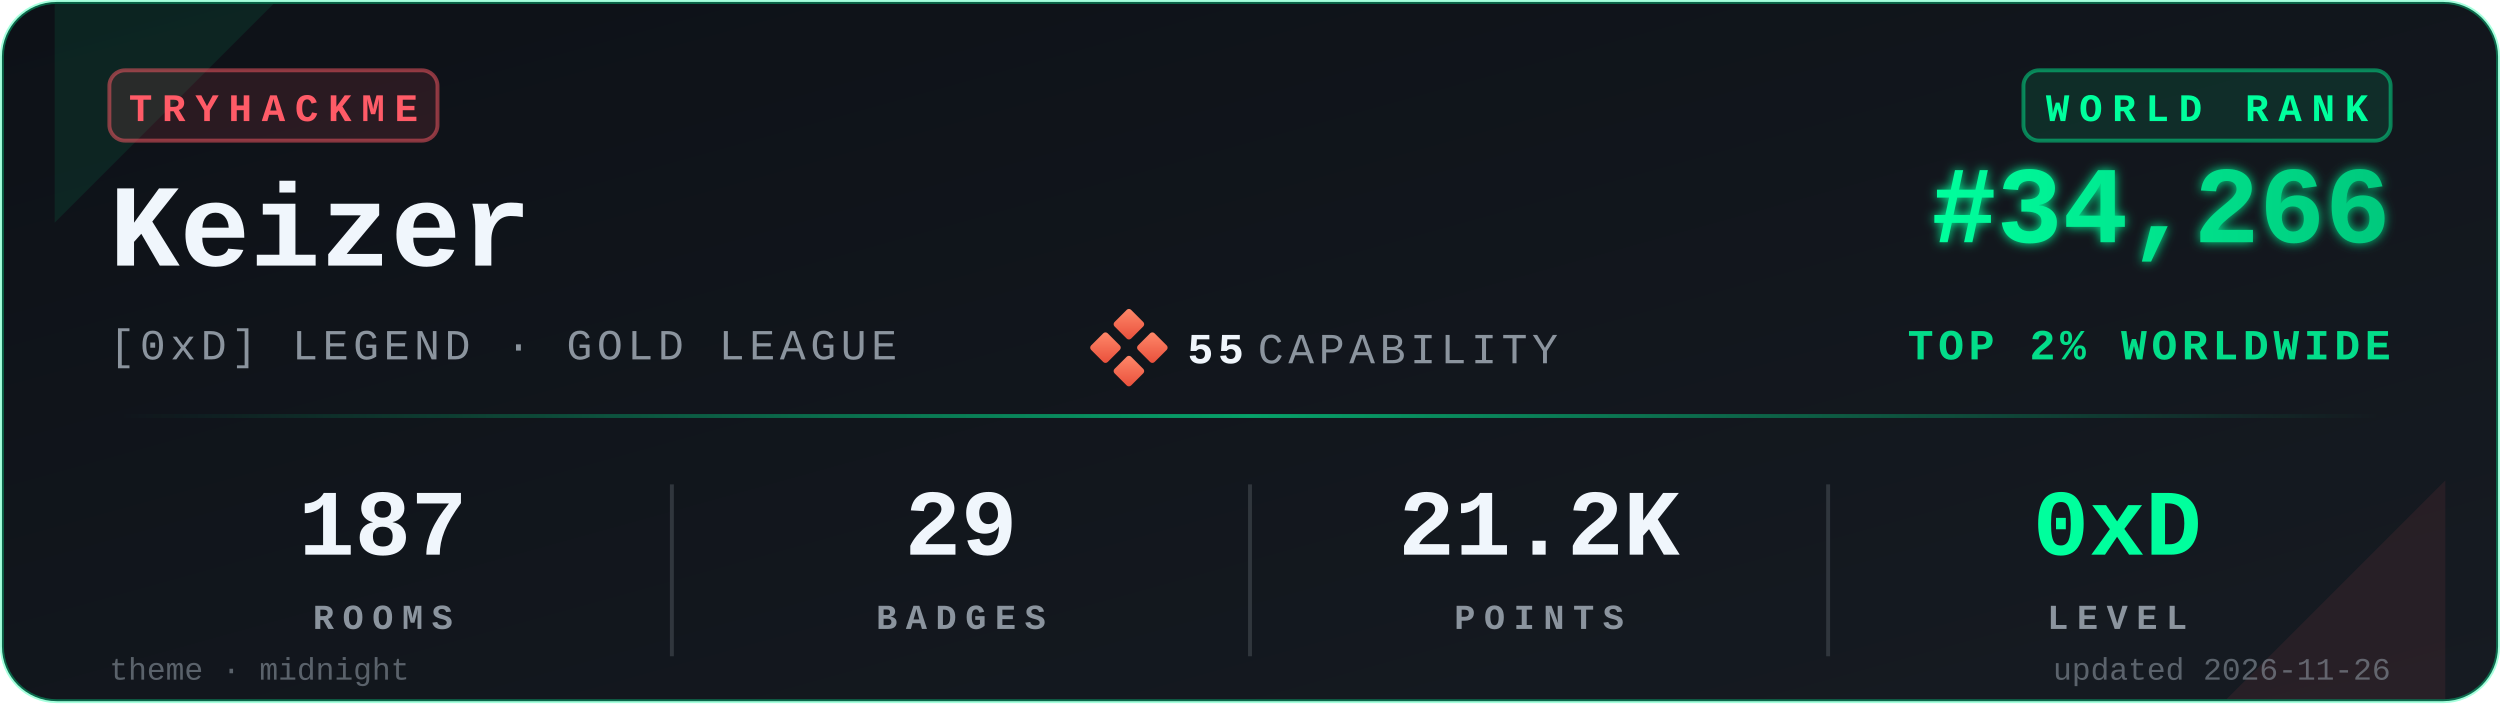
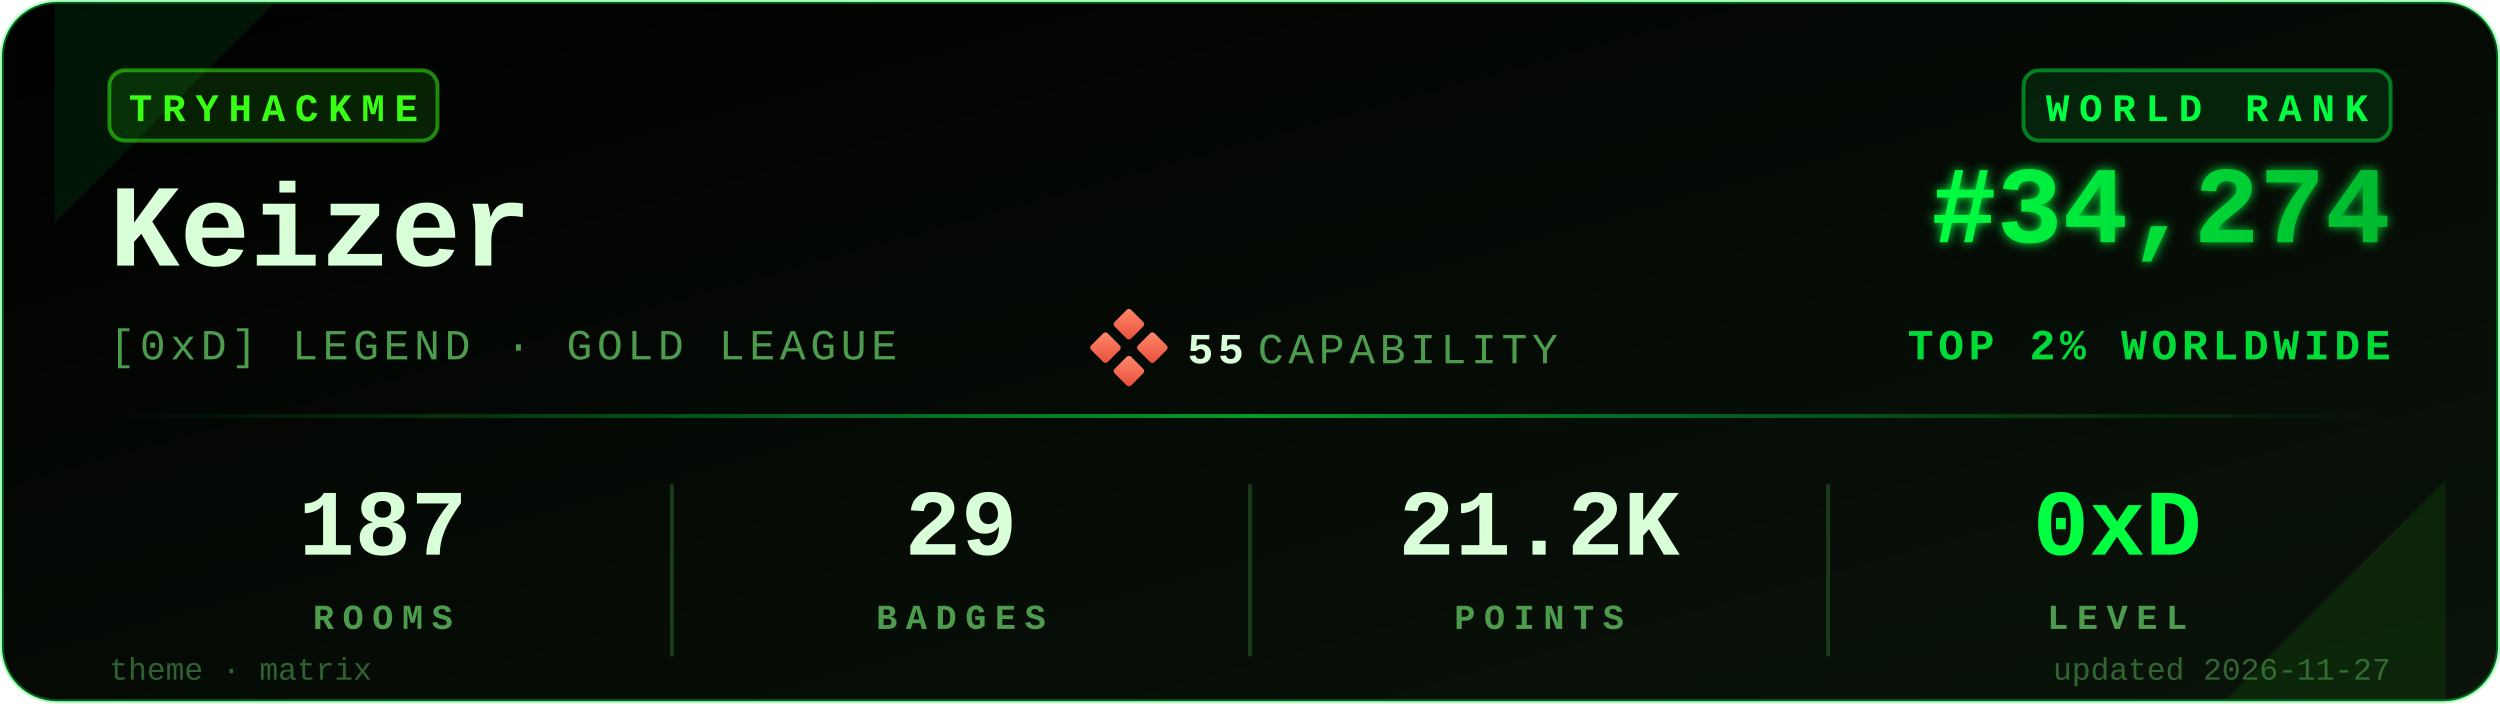
<svg xmlns="http://www.w3.org/2000/svg" viewBox="0 0 640 180" width="640" height="180" role="img" aria-label="TryHackMe stats for Keizer">
  <defs>
    <linearGradient id="bgGrad" x1="0" y1="0" x2="1" y2="1">
-       <stop offset="0%" stop-color="#0d1117" />
-       <stop offset="100%" stop-color="#161b22" />
+       <stop offset="0%" stop-color="#000000" />
+       <stop offset="100%" stop-color="#0a140a" />
    </linearGradient>
    <linearGradient id="rankGrad" x1="0" y1="0" x2="1" y2="0">
-       <stop offset="0%" stop-color="#00FF9D" />
-       <stop offset="100%" stop-color="#00C97D" />
+       <stop offset="0%" stop-color="#00FF41" />
+       <stop offset="100%" stop-color="#00B82E" />
    </linearGradient>
    <linearGradient id="accentGrad" x1="0" y1="0" x2="1" y2="0">
-       <stop offset="0%" stop-color="#00FF9D" stop-opacity="0" />
-       <stop offset="50%" stop-color="#00FF9D" stop-opacity="0.6" />
-       <stop offset="100%" stop-color="#00FF9D" stop-opacity="0" />
+       <stop offset="0%" stop-color="#00FF41" stop-opacity="0" />
+       <stop offset="50%" stop-color="#00FF41" stop-opacity="0.6" />
+       <stop offset="100%" stop-color="#00FF41" stop-opacity="0" />
    </linearGradient>
    <linearGradient id="capGrad" x1="0" y1="0" x2="1" y2="1">
      <stop offset="0%" stop-color="#ff8a6b" />
      <stop offset="100%" stop-color="#e94e3a" />
    </linearGradient>
    <filter id="glow" x="-20%" y="-20%" width="140%" height="140%">
      <feGaussianBlur stdDeviation="1.4" result="b" />
      <feMerge>
        <feMergeNode in="b" />
        <feMergeNode in="SourceGraphic" />
      </feMerge>
    </filter>
  </defs>
-   <rect x="0.5" y="0.5" width="639" height="179" rx="14" ry="14" fill="url(#bgGrad)" stroke="#00FF9D" stroke-opacity="0.35" stroke-width="1" />
-   <path d="M 14,1 L 70,1 L 14,57 Z" fill="#00FF9D" opacity="0.08" />
-   <path d="M 626,179 L 570,179 L 626,123 Z" fill="#FF5B67" opacity="0.08" />
+   <rect x="0.5" y="0.5" width="639" height="179" rx="14" ry="14" fill="url(#bgGrad)" stroke="#00FF41" stroke-opacity="0.35" stroke-width="1" />
+   <path d="M 14,1 L 70,1 L 14,57 Z" fill="#00FF41" opacity="0.08" />
+   <path d="M 626,179 L 570,179 L 626,123 Z" fill="#39FF14" opacity="0.08" />
  <g transform="translate(28,18)">
-     <rect x="0" y="0" width="84" height="18" rx="4" ry="4" fill="#FF5B67" fill-opacity="0.12" stroke="#FF5B67" stroke-opacity="0.5" />
-     <text x="42" y="13" fill="#FF5B67" font-family="ui-monospace,'SF Mono','Menlo','Cascadia Code','Consolas','Liberation Mono',monospace" font-size="10" font-weight="700" letter-spacing="2.5" text-anchor="middle">TRYHACKME</text>
+     <rect x="0" y="0" width="84" height="18" rx="4" ry="4" fill="#39FF14" fill-opacity="0.12" stroke="#39FF14" stroke-opacity="0.5" />
+     <text x="42" y="13" fill="#39FF14" font-family="ui-monospace,'SF Mono','Menlo','Cascadia Code','Consolas','Liberation Mono',monospace" font-size="10" font-weight="700" letter-spacing="2.5" text-anchor="middle">TRYHACKME</text>
  </g>
-   <text x="28" y="68" fill="#f0f6fc" font-family="ui-monospace,'SF Mono','Menlo','Cascadia Code','Consolas','Liberation Mono',monospace" font-size="30" font-weight="700">Keizer</text>
-   <text x="28" y="92" fill="#8b949e" font-family="ui-monospace,'SF Mono','Menlo','Cascadia Code','Consolas','Liberation Mono',monospace" font-size="11" font-weight="500" letter-spacing="1.2">[0xD] LEGEND · GOLD LEAGUE</text>
+   <text x="28" y="68" fill="#D9FFD9" font-family="ui-monospace,'SF Mono','Menlo','Cascadia Code','Consolas','Liberation Mono',monospace" font-size="30" font-weight="700">Keizer</text>
+   <text x="28" y="92" fill="#4D9C4D" font-family="ui-monospace,'SF Mono','Menlo','Cascadia Code','Consolas','Liberation Mono',monospace" font-size="11" font-weight="500" letter-spacing="1.2">[0xD] LEGEND · GOLD LEAGUE</text>
  <g transform="translate(280,80)">
    <rect x="6" y="0" width="6" height="6" rx="0.8" fill="url(#capGrad)" transform="rotate(45 9 3)" />
    <rect x="0" y="6" width="6" height="6" rx="0.8" fill="url(#capGrad)" transform="rotate(45 3 9)" />
    <rect x="12" y="6" width="6" height="6" rx="0.8" fill="url(#capGrad)" transform="rotate(45 15 9)" />
    <rect x="6" y="12" width="6" height="6" rx="0.8" fill="url(#capGrad)" transform="rotate(45 9 15)" />
-     <text x="24" y="13" fill="#f0f6fc" font-family="ui-monospace,'SF Mono','Menlo','Cascadia Code','Consolas','Liberation Mono',monospace" font-size="11" font-weight="700" letter-spacing="1.2">55</text>
-     <text x="42" y="13" fill="#8b949e" font-family="ui-monospace,'SF Mono','Menlo','Cascadia Code','Consolas','Liberation Mono',monospace" font-size="11" font-weight="500" letter-spacing="1.2">CAPABILITY</text>
+     <text x="24" y="13" fill="#D9FFD9" font-family="ui-monospace,'SF Mono','Menlo','Cascadia Code','Consolas','Liberation Mono',monospace" font-size="11" font-weight="700" letter-spacing="1.2">55</text>
+     <text x="42" y="13" fill="#4D9C4D" font-family="ui-monospace,'SF Mono','Menlo','Cascadia Code','Consolas','Liberation Mono',monospace" font-size="11" font-weight="500" letter-spacing="1.2">CAPABILITY</text>
  </g>
  <g transform="translate(612,18)">
-     <rect x="-94" y="0" width="94" height="18" rx="4" ry="4" fill="#00FF9D" fill-opacity="0.10" stroke="#00FF9D" stroke-opacity="0.45" />
-     <text x="-47" y="13" fill="#00FF9D" font-family="ui-monospace,'SF Mono','Menlo','Cascadia Code','Consolas','Liberation Mono',monospace" font-size="10" font-weight="700" letter-spacing="2.5" text-anchor="middle">WORLD RANK</text>
+     <rect x="-94" y="0" width="94" height="18" rx="4" ry="4" fill="#00FF41" fill-opacity="0.10" stroke="#00FF41" stroke-opacity="0.45" />
+     <text x="-47" y="13" fill="#00FF41" font-family="ui-monospace,'SF Mono','Menlo','Cascadia Code','Consolas','Liberation Mono',monospace" font-size="10" font-weight="700" letter-spacing="2.5" text-anchor="middle">WORLD RANK</text>
  </g>
-   <text x="612" y="62" fill="url(#rankGrad)" font-family="ui-monospace,'SF Mono','Menlo','Cascadia Code','Consolas','Liberation Mono',monospace" font-size="28" font-weight="700" text-anchor="end" filter="url(#glow)">#34,266</text>
-   <text x="612" y="92" fill="#00FF9D" fill-opacity="0.85" font-family="ui-monospace,'SF Mono','Menlo','Cascadia Code','Consolas','Liberation Mono',monospace" font-size="11" font-weight="600" letter-spacing="1.2" text-anchor="end">TOP 2% WORLDWIDE</text>
+   <text x="612" y="62" fill="url(#rankGrad)" font-family="ui-monospace,'SF Mono','Menlo','Cascadia Code','Consolas','Liberation Mono',monospace" font-size="28" font-weight="700" text-anchor="end" filter="url(#glow)">#34,274</text>
+   <text x="612" y="92" fill="#00FF41" fill-opacity="0.85" font-family="ui-monospace,'SF Mono','Menlo','Cascadia Code','Consolas','Liberation Mono',monospace" font-size="11" font-weight="600" letter-spacing="1.2" text-anchor="end">TOP 2% WORLDWIDE</text>
  <rect x="28" y="106" width="584" height="1" fill="url(#accentGrad)" />
  <g font-family="ui-monospace,'SF Mono','Menlo','Cascadia Code','Consolas','Liberation Mono',monospace" text-anchor="middle">
-     <text x="98" y="142" fill="#f0f6fc" font-size="24" font-weight="700">187</text>
-     <text x="98" y="161" fill="#8b949e" font-size="9" font-weight="600" letter-spacing="2.2">ROOMS</text>
-     <text x="246" y="142" fill="#f0f6fc" font-size="24" font-weight="700">29</text>
-     <text x="246" y="161" fill="#8b949e" font-size="9" font-weight="600" letter-spacing="2.2">BADGES</text>
-     <text x="394" y="142" fill="#f0f6fc" font-size="24" font-weight="700">21.2K</text>
-     <text x="394" y="161" fill="#8b949e" font-size="9" font-weight="600" letter-spacing="2.2">POINTS</text>
-     <text x="542" y="142" fill="#00FF9D" font-size="24" font-weight="700">0xD</text>
-     <text x="542" y="161" fill="#8b949e" font-size="9" font-weight="600" letter-spacing="2.2">LEVEL</text>
+     <text x="98" y="142" fill="#D9FFD9" font-size="24" font-weight="700">187</text>
+     <text x="98" y="161" fill="#4D9C4D" font-size="9" font-weight="600" letter-spacing="2.2">ROOMS</text>
+     <text x="246" y="142" fill="#D9FFD9" font-size="24" font-weight="700">29</text>
+     <text x="246" y="161" fill="#4D9C4D" font-size="9" font-weight="600" letter-spacing="2.2">BADGES</text>
+     <text x="394" y="142" fill="#D9FFD9" font-size="24" font-weight="700">21.2K</text>
+     <text x="394" y="161" fill="#4D9C4D" font-size="9" font-weight="600" letter-spacing="2.2">POINTS</text>
+     <text x="542" y="142" fill="#00FF41" font-size="24" font-weight="700">0xD</text>
+     <text x="542" y="161" fill="#4D9C4D" font-size="9" font-weight="600" letter-spacing="2.2">LEVEL</text>
  </g>
-   <line x1="172" y1="124" x2="172" y2="168" stroke="#30363d" stroke-width="1" />
-   <line x1="320" y1="124" x2="320" y2="168" stroke="#30363d" stroke-width="1" />
-   <line x1="468" y1="124" x2="468" y2="168" stroke="#30363d" stroke-width="1" />
-   <text x="28" y="174" fill="#8b949e" fill-opacity="0.6" font-family="ui-monospace,'SF Mono','Menlo','Cascadia Code','Consolas','Liberation Mono',monospace" font-size="8" font-weight="500">theme · midnight</text>
-   <text x="612" y="174" fill="#8b949e" fill-opacity="0.6" font-family="ui-monospace,'SF Mono','Menlo','Cascadia Code','Consolas','Liberation Mono',monospace" font-size="8" font-weight="500" text-anchor="end">updated 2026-11-26</text>
+   <line x1="172" y1="124" x2="172" y2="168" stroke="#1a3a1a" stroke-width="1" />
+   <line x1="320" y1="124" x2="320" y2="168" stroke="#1a3a1a" stroke-width="1" />
+   <line x1="468" y1="124" x2="468" y2="168" stroke="#1a3a1a" stroke-width="1" />
+   <text x="28" y="174" fill="#4D9C4D" fill-opacity="0.6" font-family="ui-monospace,'SF Mono','Menlo','Cascadia Code','Consolas','Liberation Mono',monospace" font-size="8" font-weight="500">theme · matrix</text>
+   <text x="612" y="174" fill="#4D9C4D" fill-opacity="0.6" font-family="ui-monospace,'SF Mono','Menlo','Cascadia Code','Consolas','Liberation Mono',monospace" font-size="8" font-weight="500" text-anchor="end">updated 2026-11-27</text>
</svg>
